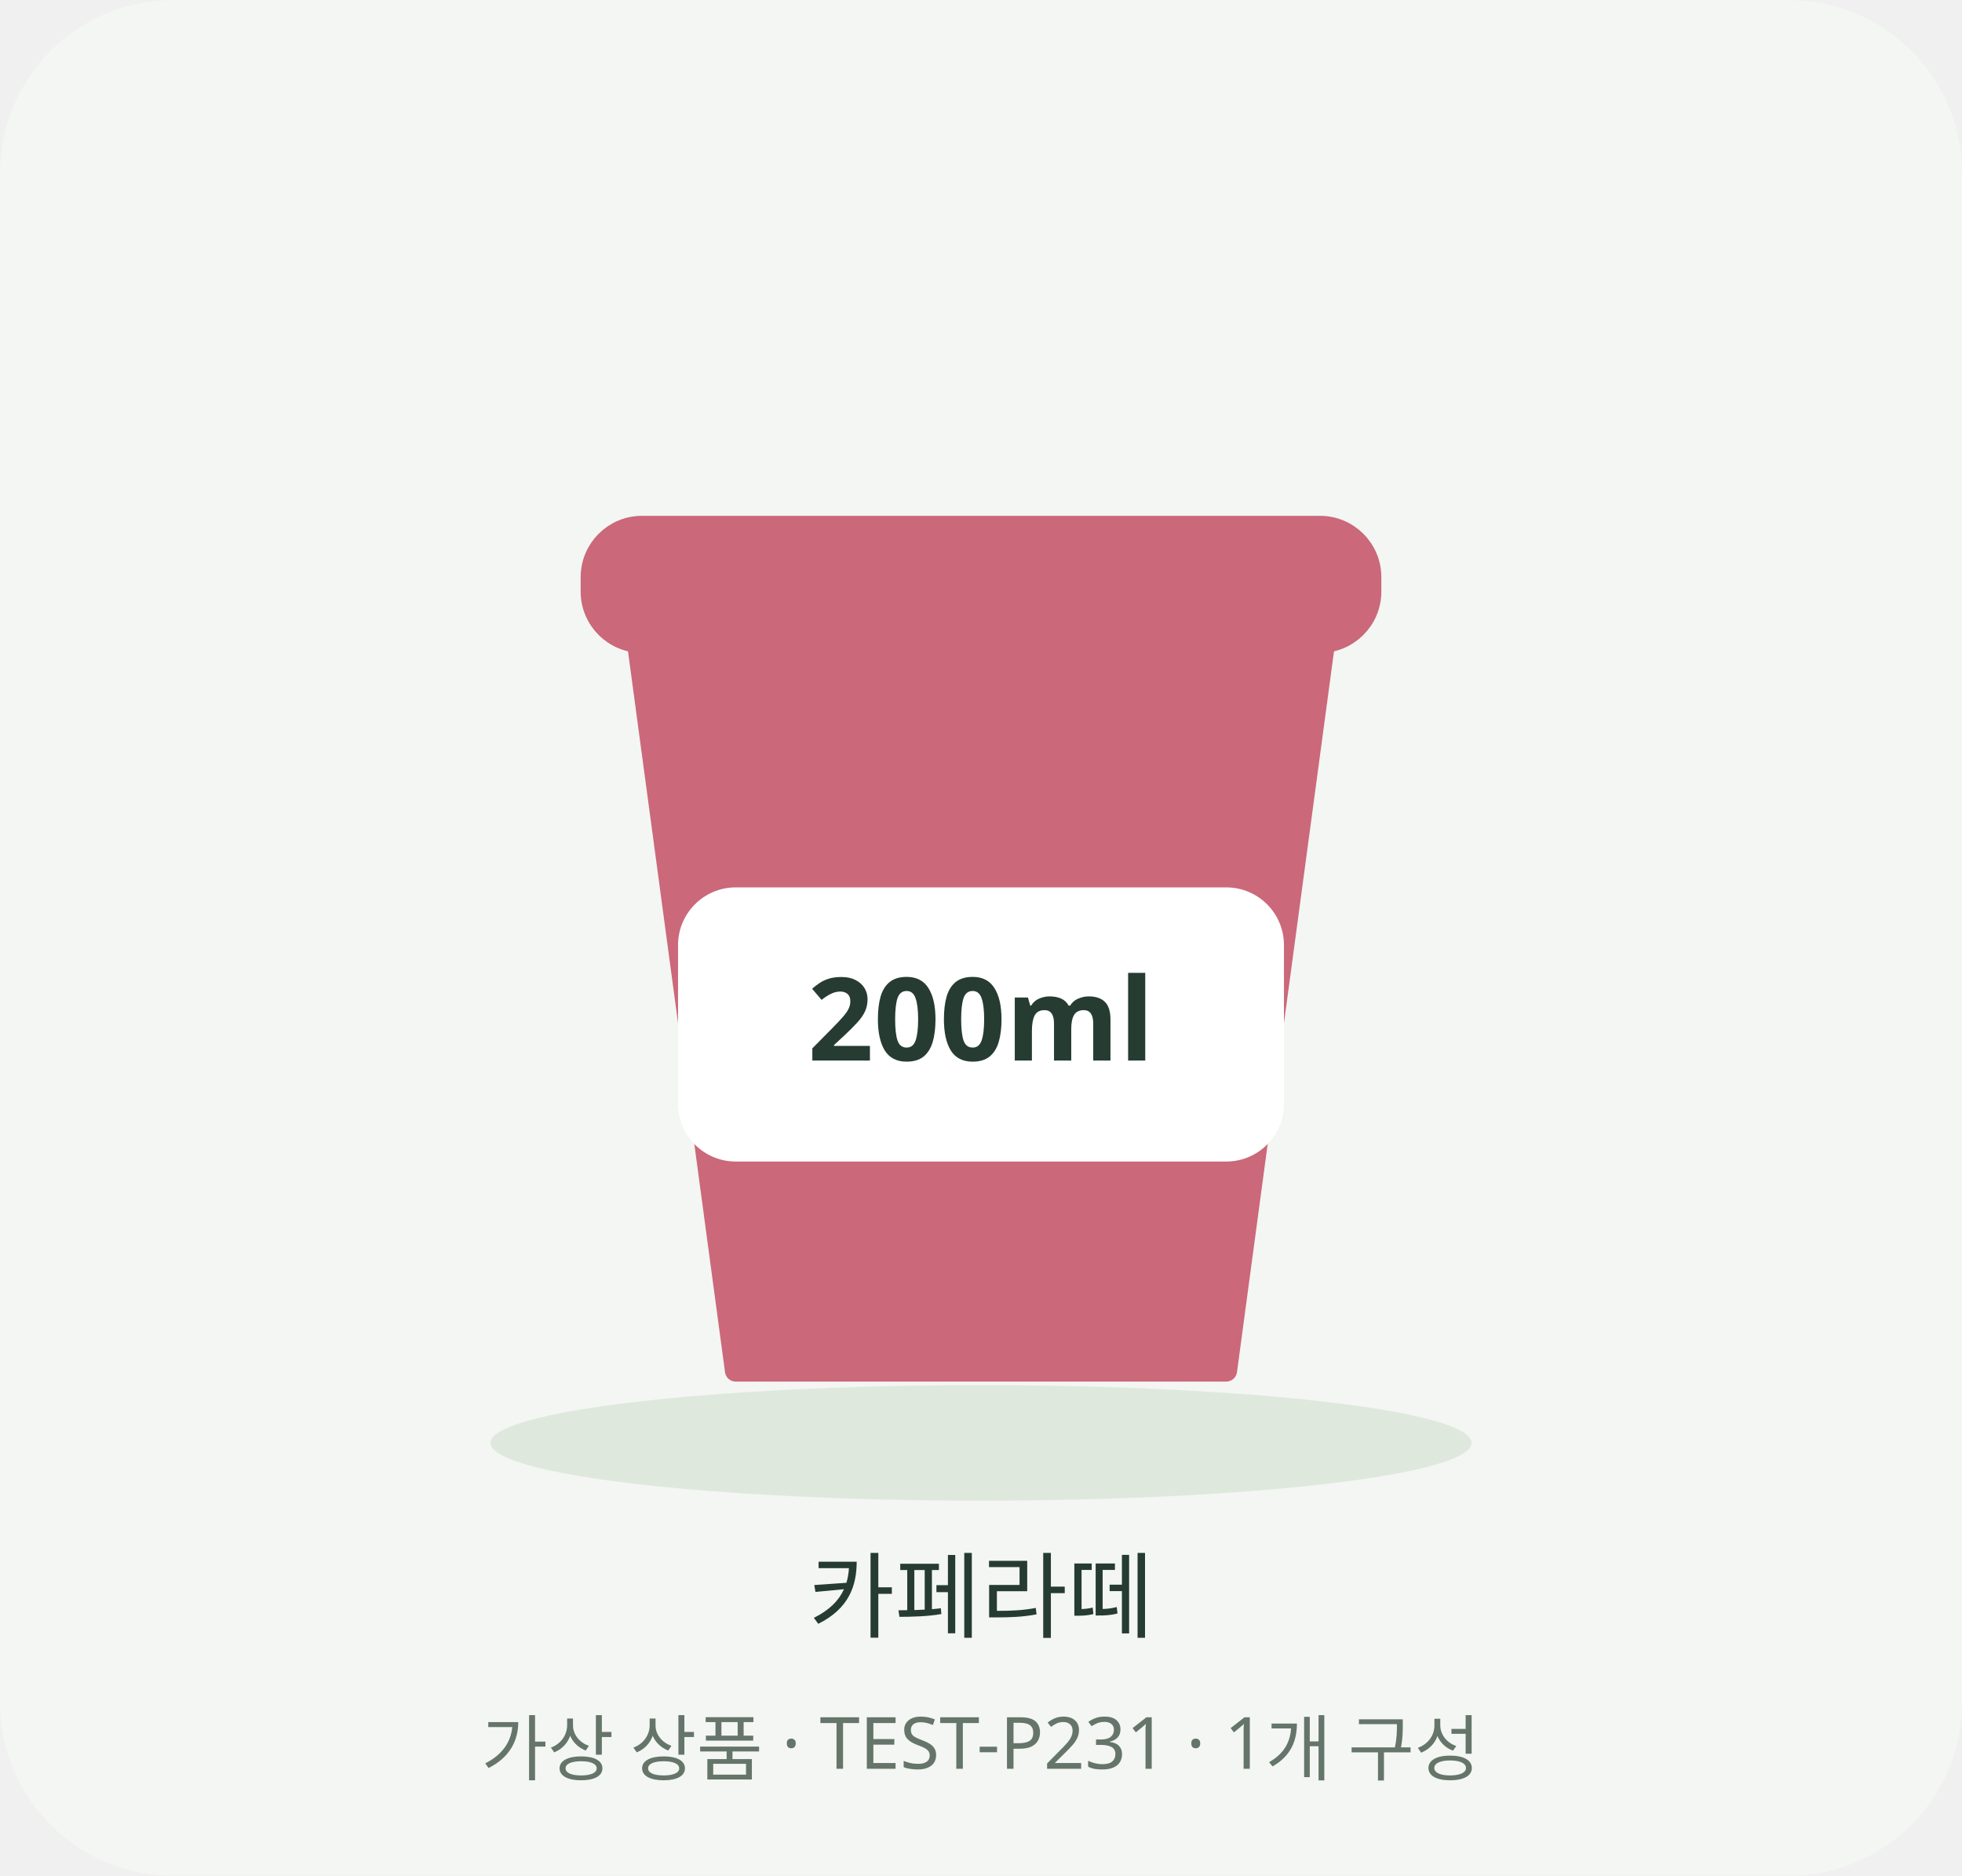
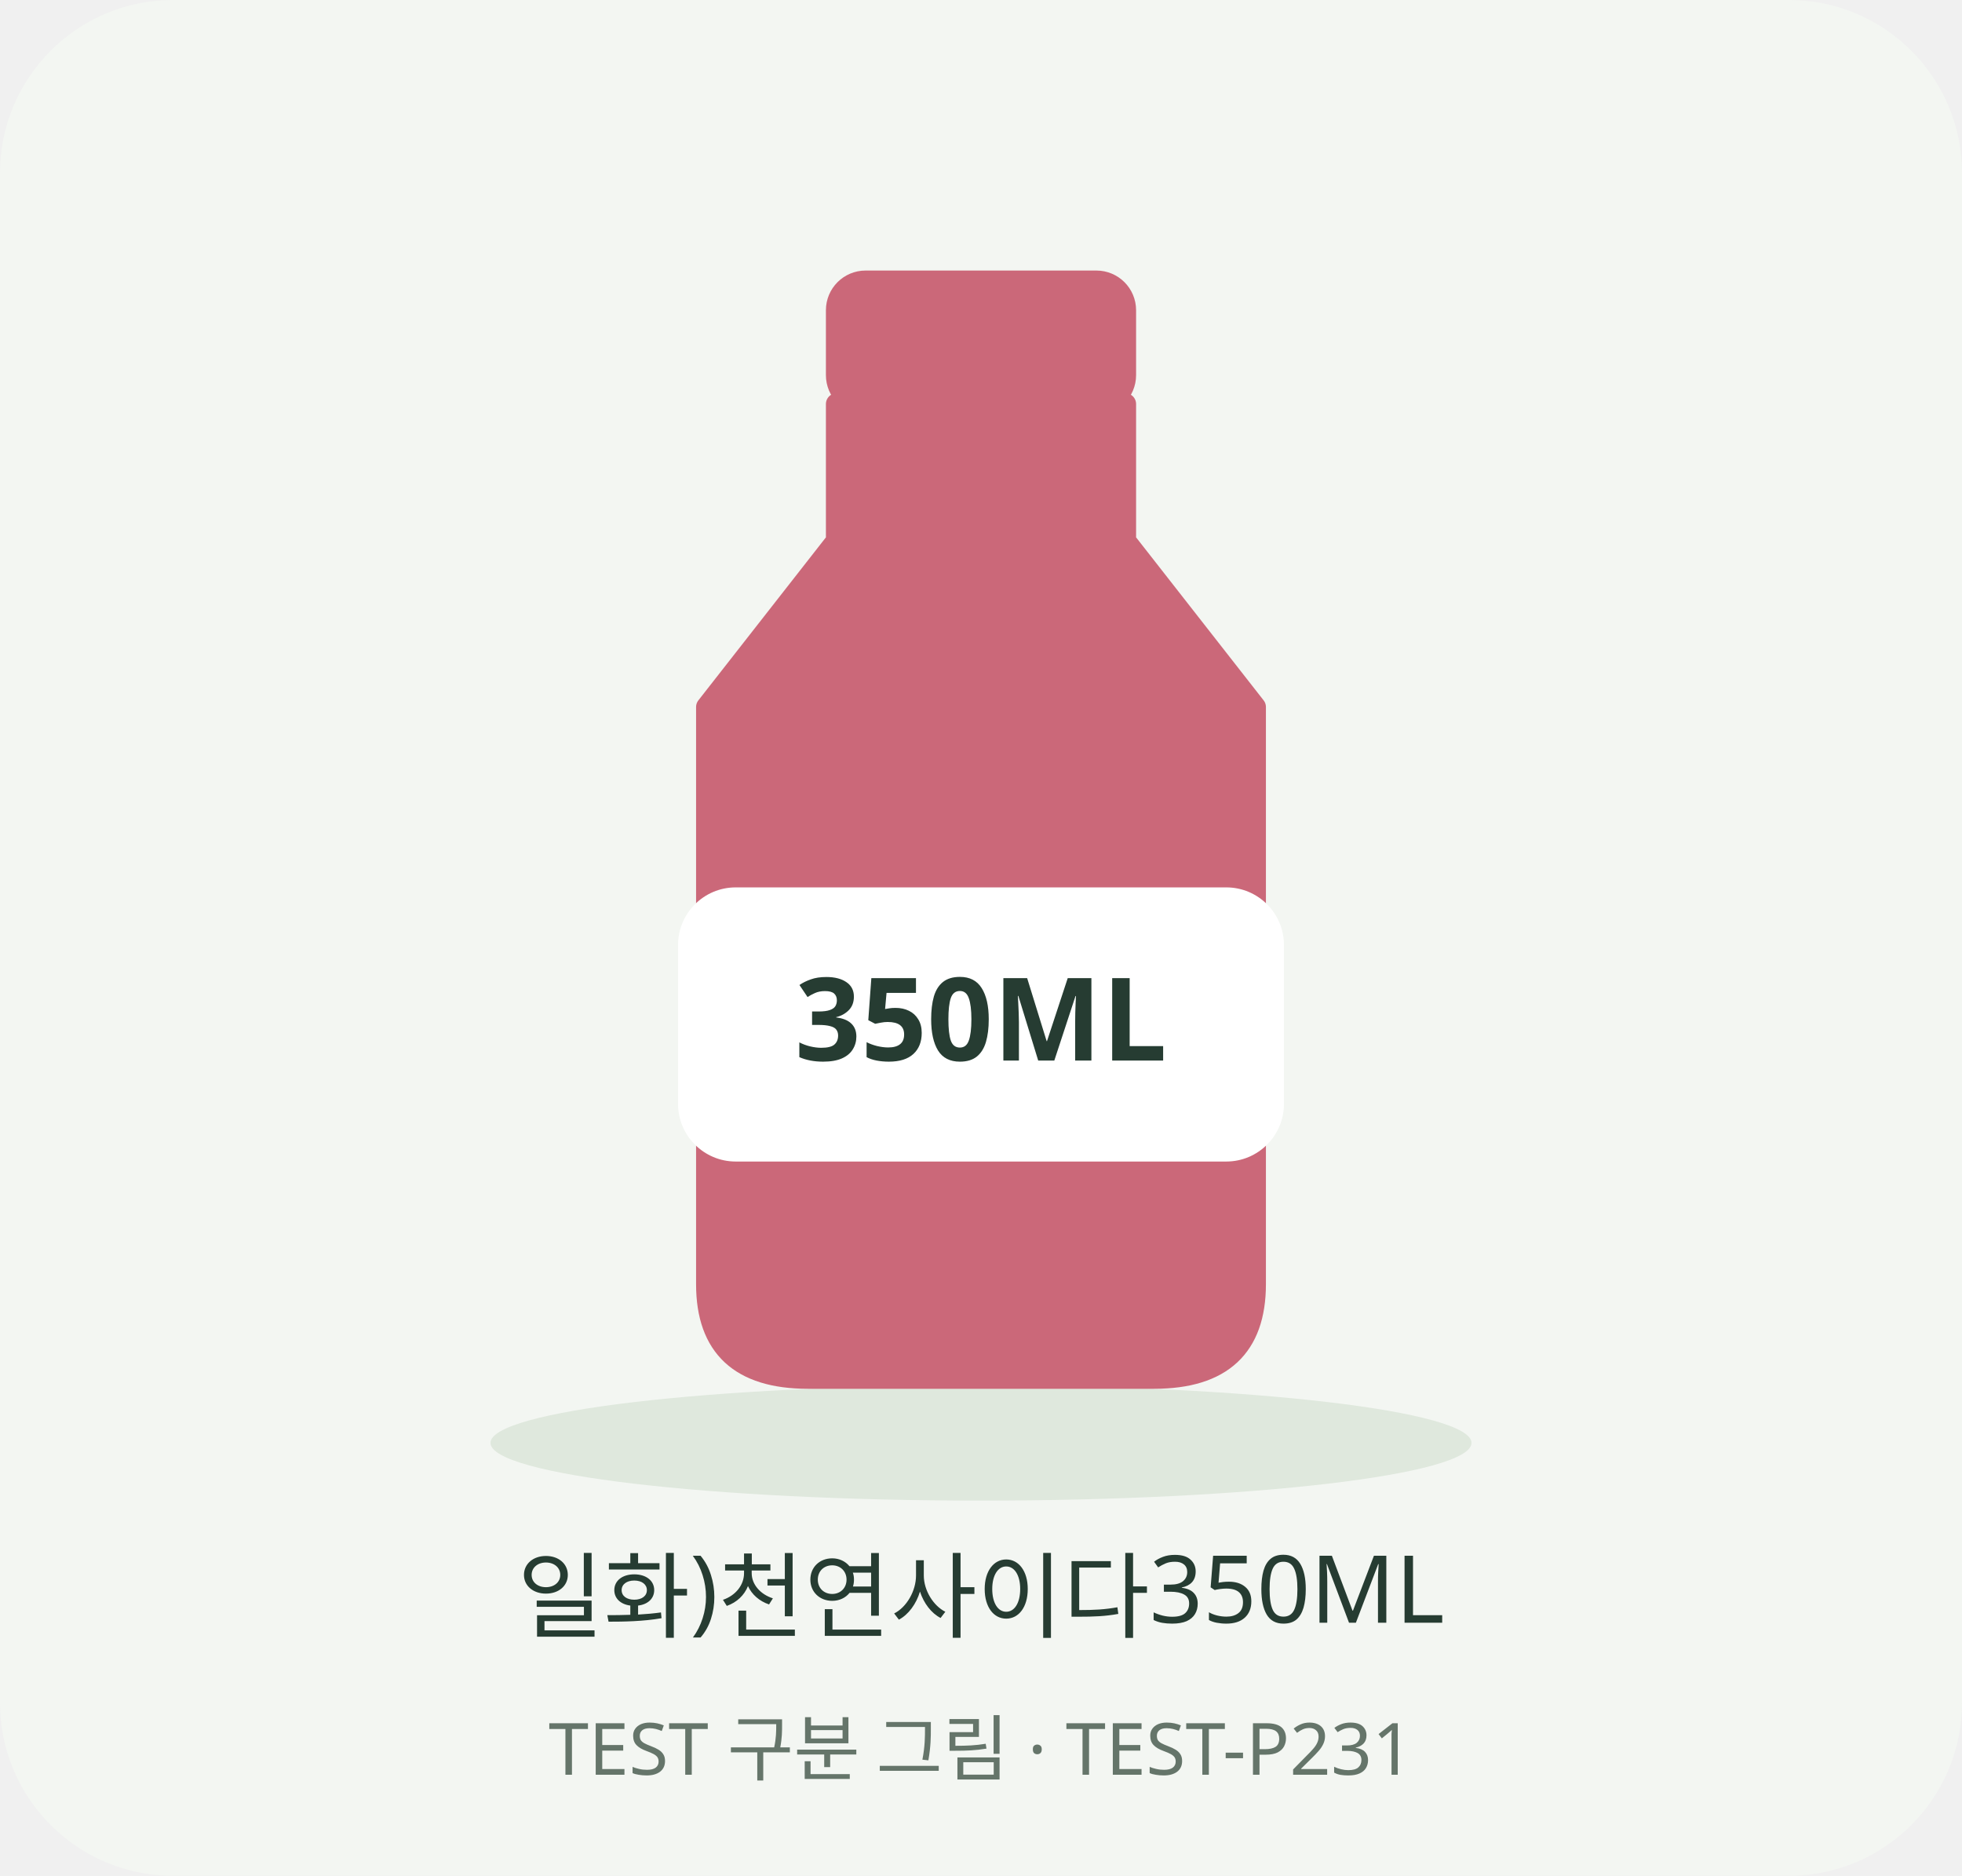
- <svg xmlns="http://www.w3.org/2000/svg" viewBox="0 0 272 260" role="img" aria-label="[가상] 시연카페 카페라떼 200ml 구분용 그림">
+ <svg xmlns="http://www.w3.org/2000/svg" viewBox="0 0 272 260" role="img" aria-label="일화)천연사이다350ML 구분용 그림">
  <rect width="272" height="260" rx="24" fill="#f3f6f2" />
  <ellipse cx="136" cy="200" rx="68" ry="8" fill="#dfe8dd" />
  <g fill="#cb6879" stroke="#cb6879" stroke-width="3" stroke-linejoin="round">
-     <path d="m88 86 14 104h68l14-104z" />
-     <rect x="82" y="73" width="108" height="16" rx="7" />
+     <rect x="116" y="39" width="40" height="17" rx="4" />
+     <path d="M116 56v19l-18 23v80q0 13 14 13h48q14 0 14-13V98l-18-23V56z" />
  </g>
  <rect x="94" y="123" width="84" height="38" rx="8" fill="white" />
  <g font-family="sans-serif" text-anchor="middle" fill="#263c32">
-     <text x="136" y="147" font-size="16" font-weight="700">200ml</text>
-     <text x="136" y="226" font-size="13">카페라떼</text>
-     <text x="136" y="246" font-size="10" fill="#65756a">가상 상품 · TEST-P231 · 1개 구성</text>
+     <text x="136" y="147" font-size="16" font-weight="700">350ML</text>
+     <text x="136" y="226" font-size="13">일화)천연사이다350ML</text>
+     <text x="136" y="246" font-size="10" fill="#65756a">TEST 구분 그림 · TEST-P231</text>
  </g>
</svg>
